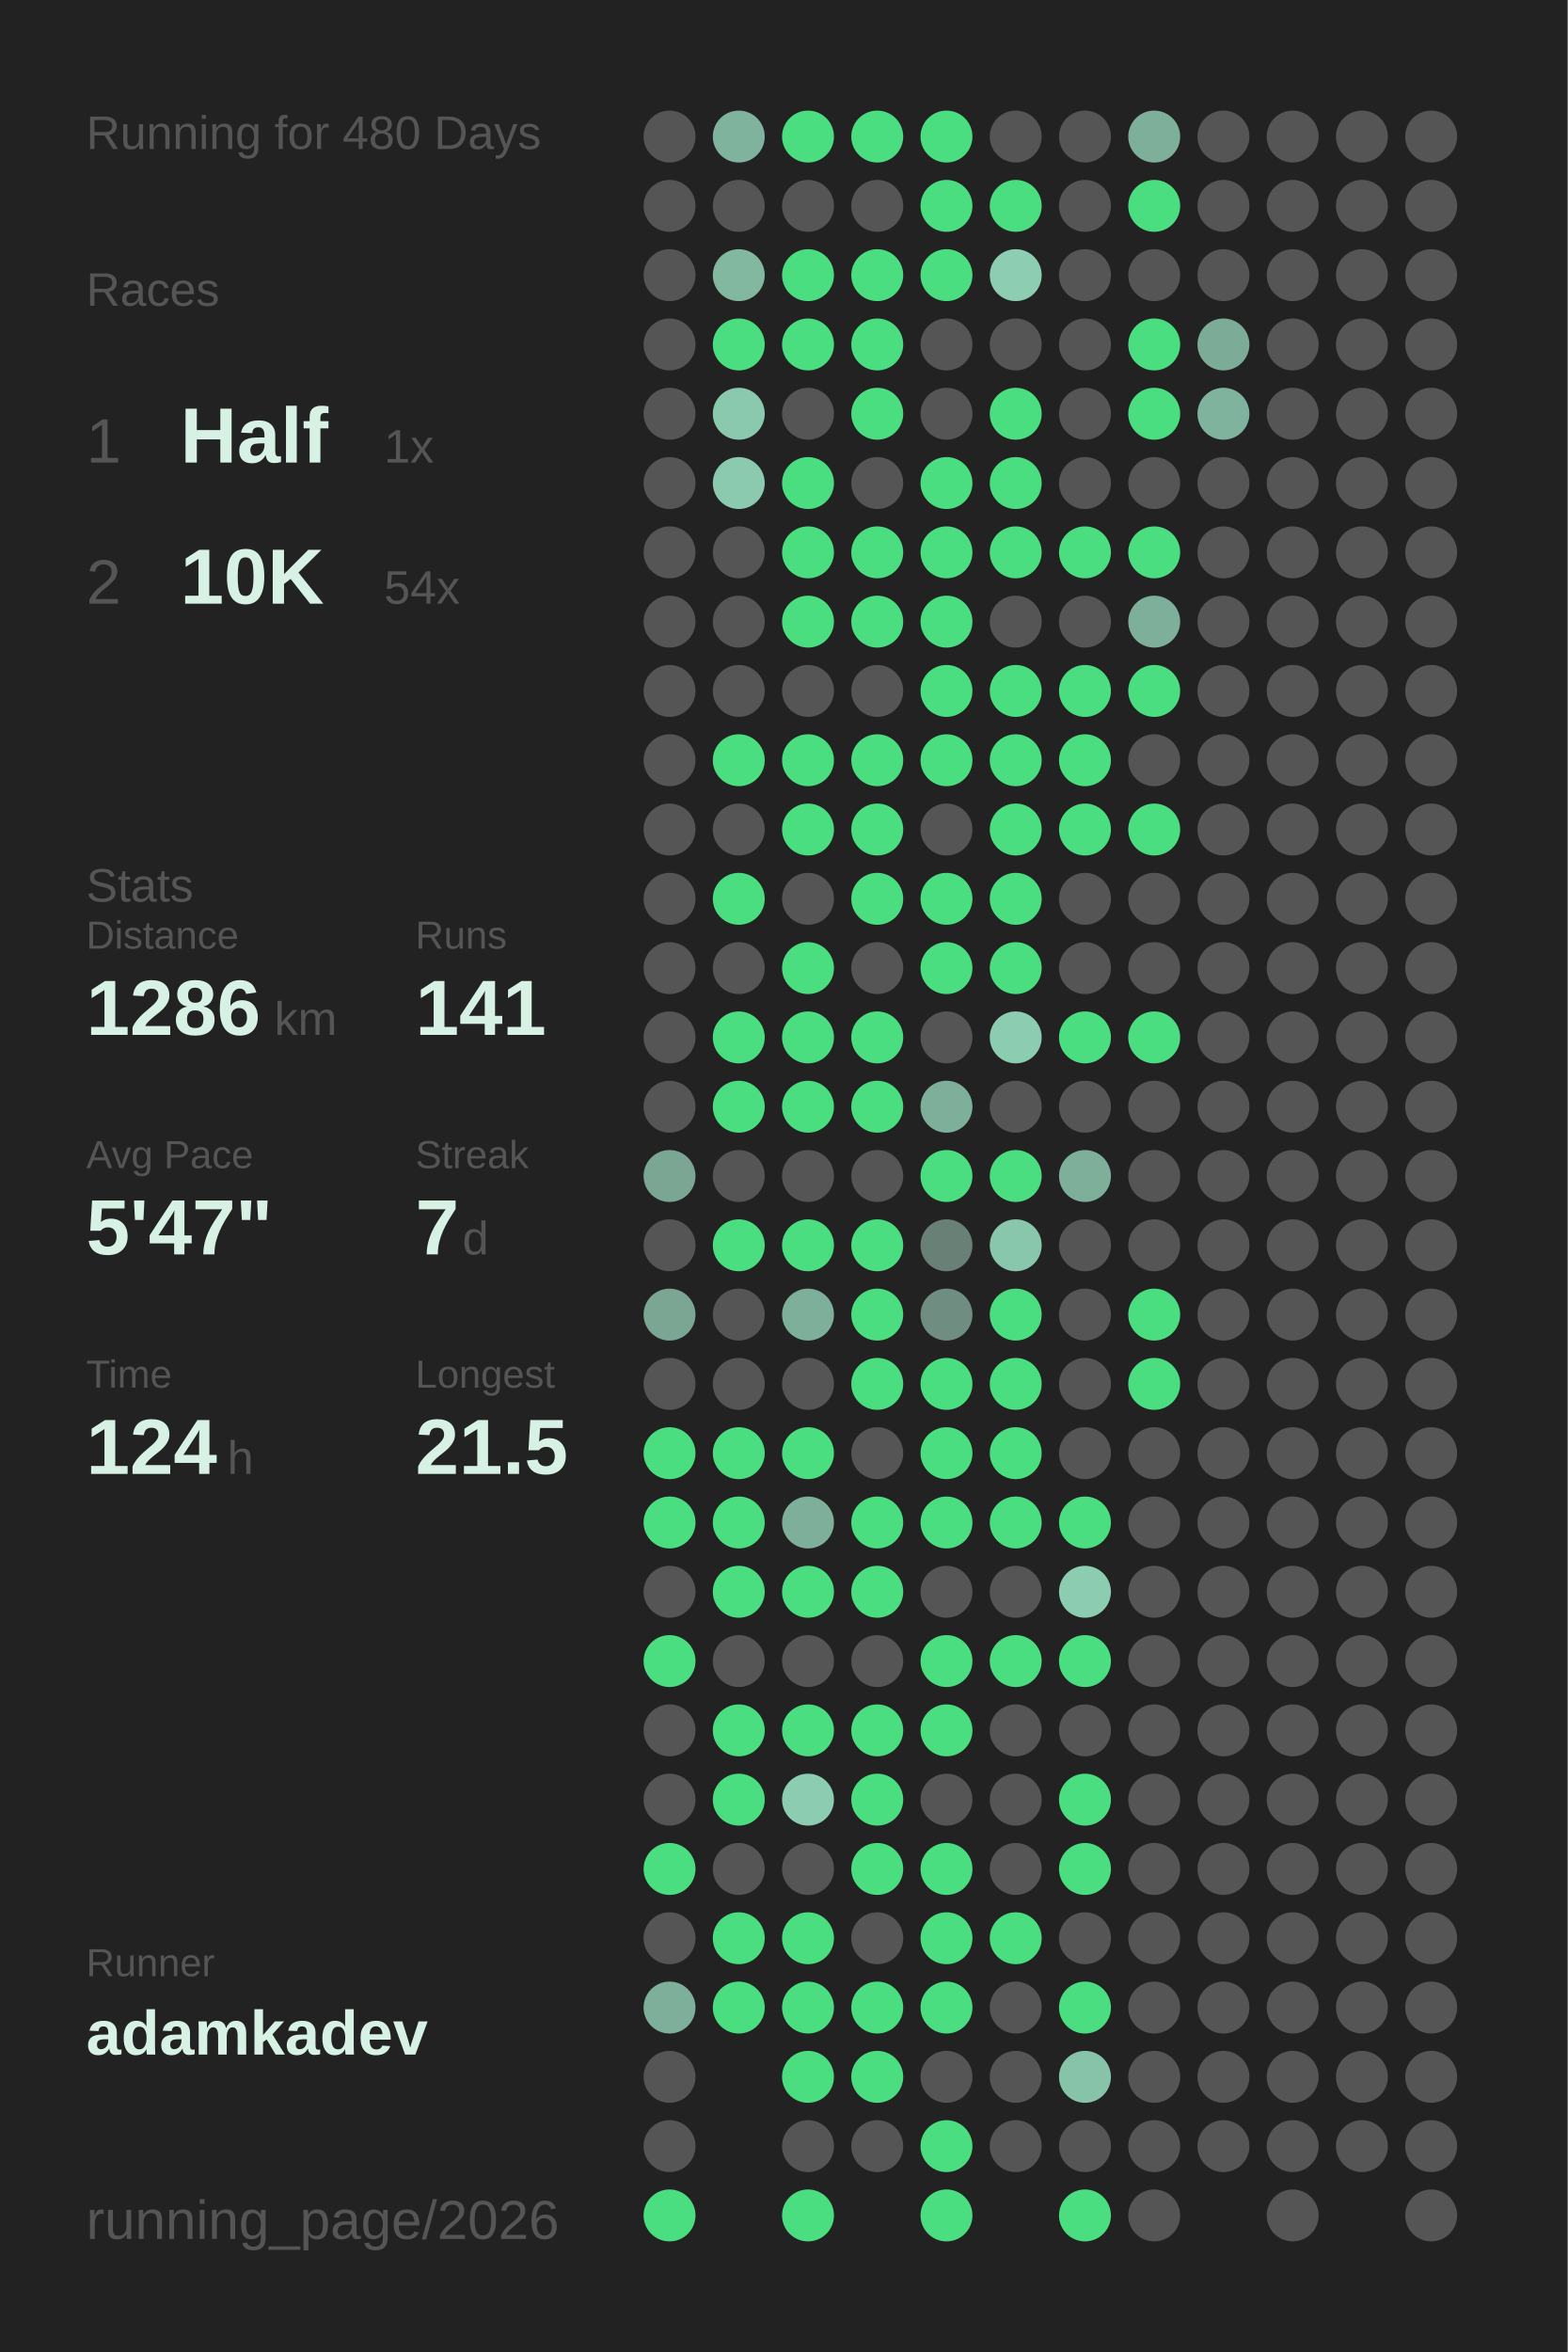
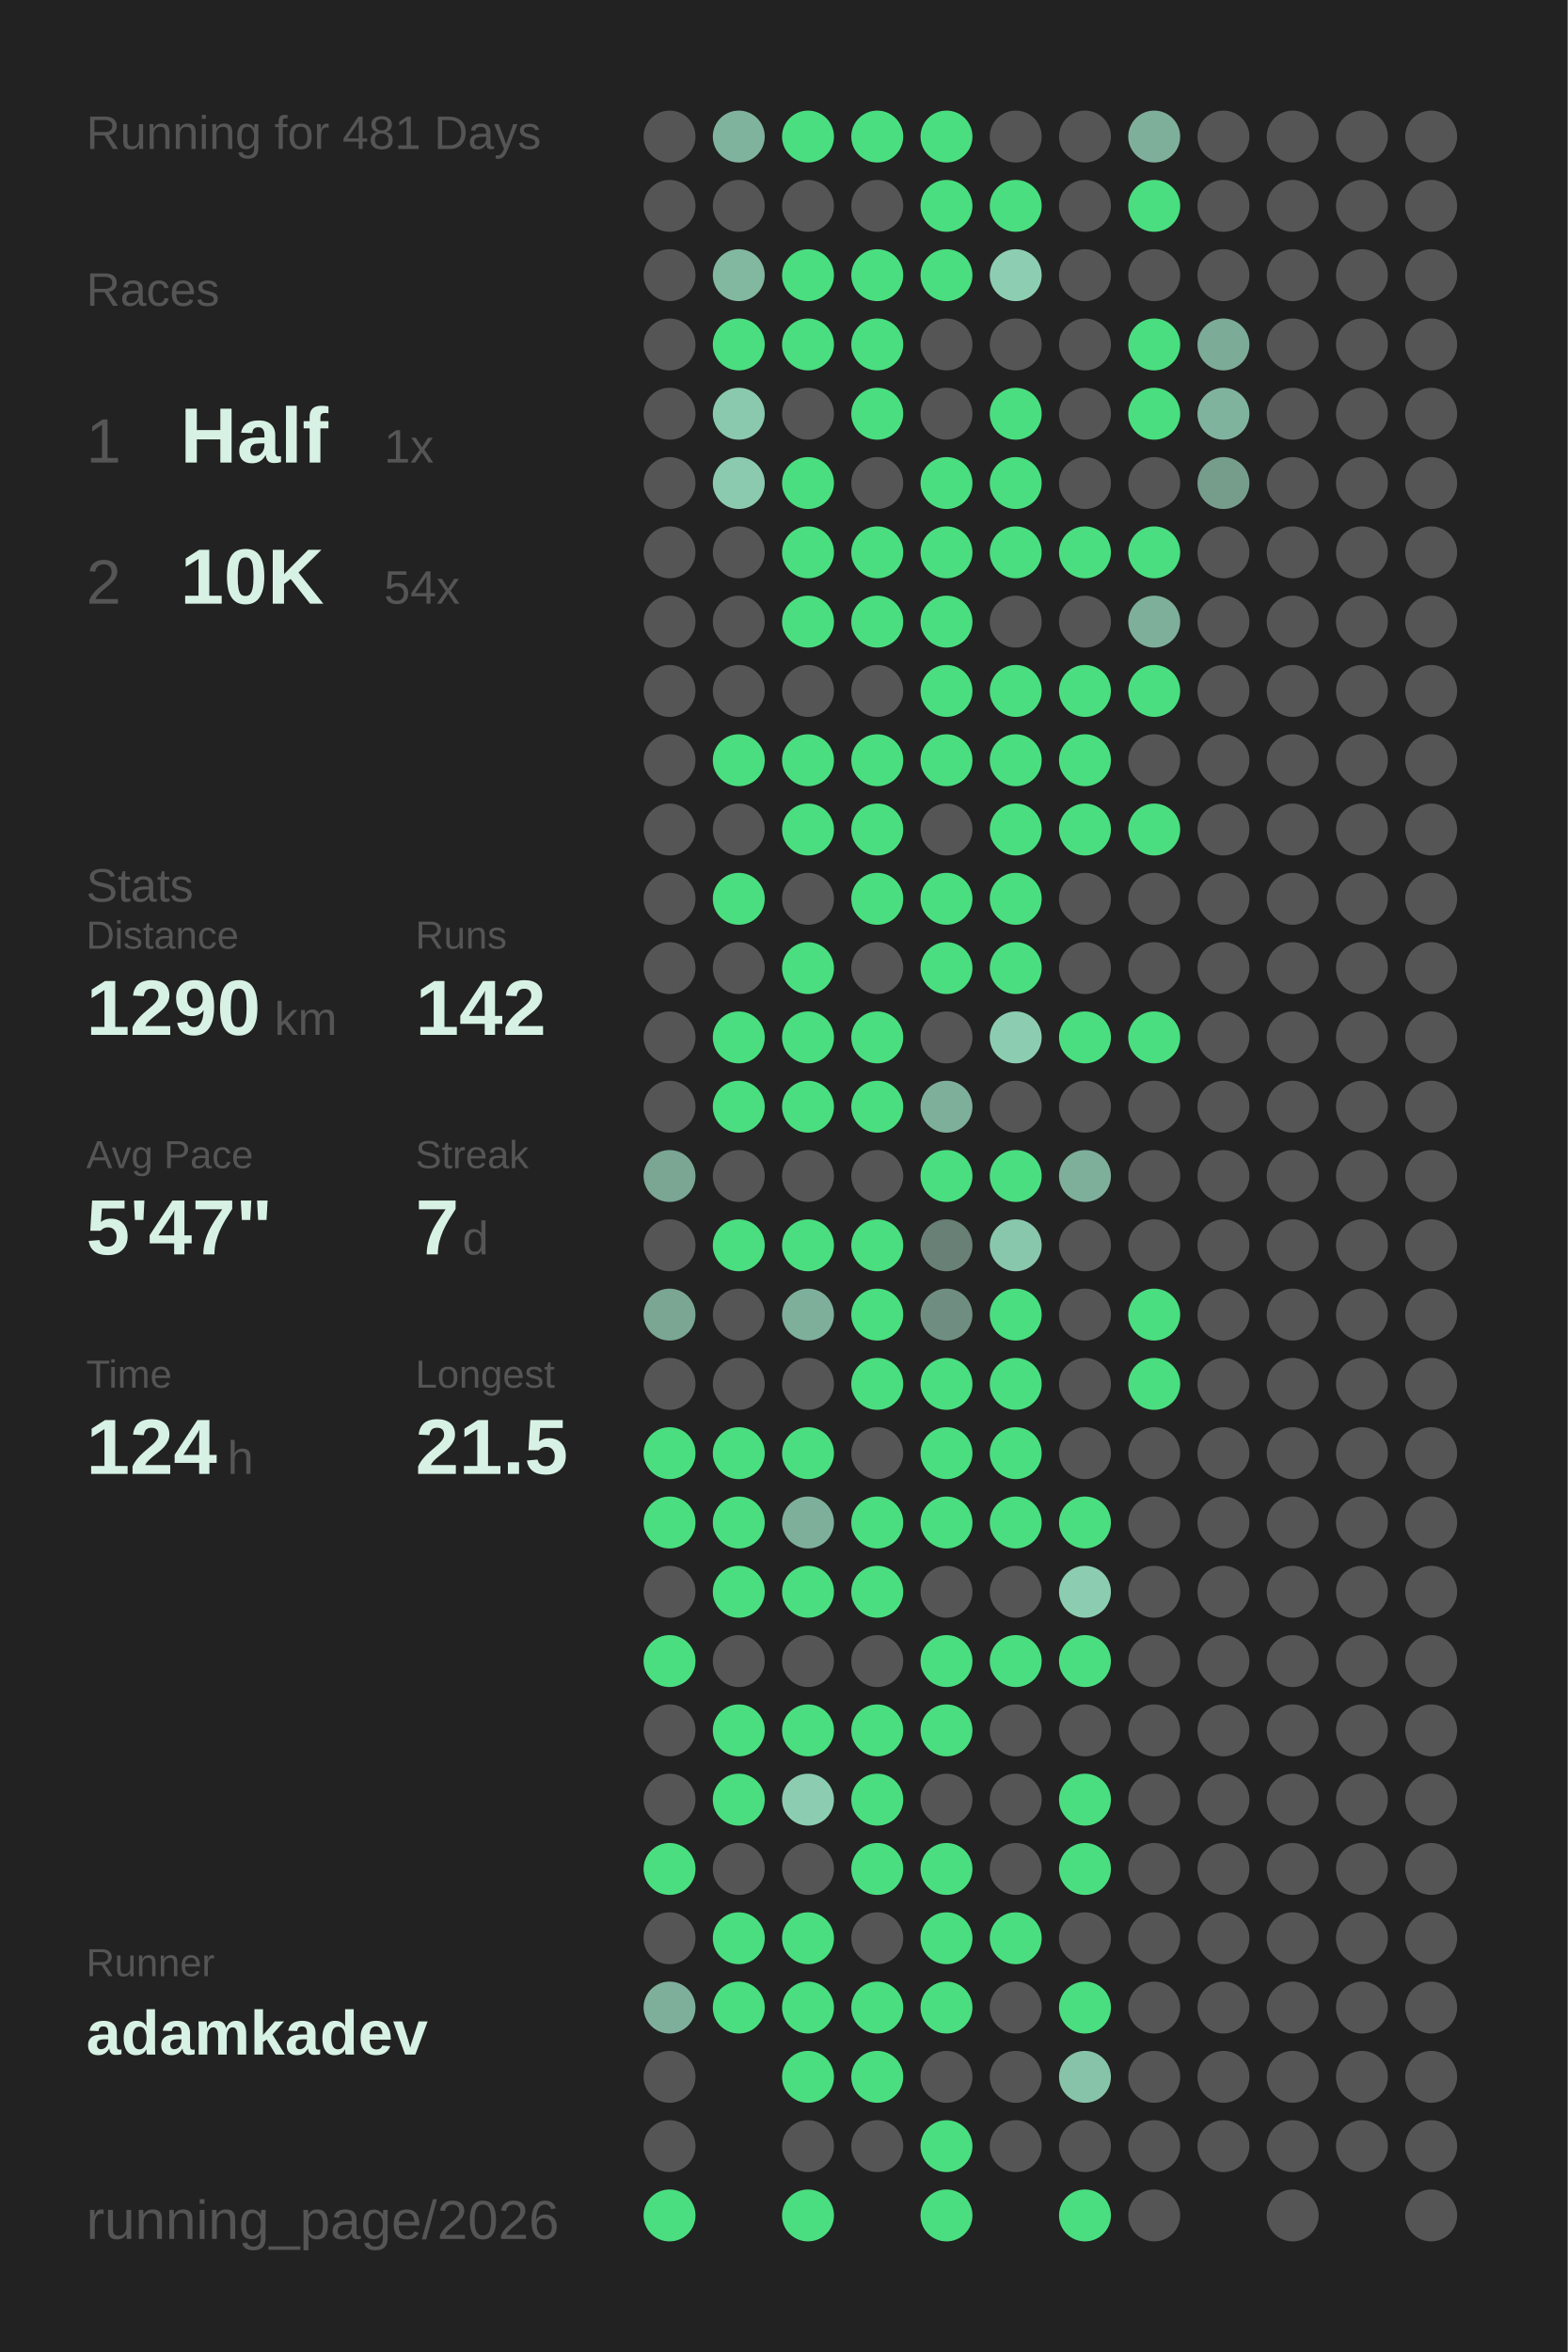
<svg xmlns="http://www.w3.org/2000/svg" baseProfile="full" height="300mm" version="1.1" viewBox="0,0,200,300" width="200mm">
  <defs />
  <rect fill="#222222" height="300" width="200" x="0" y="0" />
-   <text fill="#555555" style="font-size:6px; font-family:Arial;" x="11" y="19">Running for 480 Days</text>
+   <text fill="#555555" style="font-size:6px; font-family:Arial;" x="11" y="19">Running for 481 Days</text>
  <text fill="#555555" style="font-size:6px; font-family:Arial;" x="11" y="39">Races</text>
  <text fill="#555555" style="font-size:8px; font-family:Arial;" x="11" y="59">1</text>
  <text fill="#D7F2E5" style="font-size:10px; font-family:Arial; font-weight:bold;" x="23" y="59">Half</text>
  <text fill="#555555" style="font-size:6px; font-family:Arial;" x="49" y="59">1x</text>
  <text fill="#555555" style="font-size:8px; font-family:Arial;" x="11" y="77">2</text>
  <text fill="#D7F2E5" style="font-size:10px; font-family:Arial; font-weight:bold;" x="23" y="77">10K</text>
  <text fill="#555555" style="font-size:6px; font-family:Arial;" x="49" y="77">54x</text>
  <text fill="#555555" style="font-size:6px; font-family:Arial;" x="11" y="115">Stats</text>
  <text fill="#555555" style="font-size:5px; font-family:Arial;" x="11" y="121">Distance</text>
-   <text fill="#D7F2E5" style="font-size:10px; font-family:Arial; font-weight:bold;" x="11" y="132">1286</text>
+   <text fill="#D7F2E5" style="font-size:10px; font-family:Arial; font-weight:bold;" x="11" y="132">1290</text>
  <text fill="#555555" style="font-size:6px; font-family:Arial;" x="35" y="132">km</text>
  <text fill="#555555" style="font-size:5px; font-family:Arial;" x="53" y="121">Runs</text>
-   <text fill="#D7F2E5" style="font-size:10px; font-family:Arial; font-weight:bold;" x="53" y="132">141</text>
+   <text fill="#D7F2E5" style="font-size:10px; font-family:Arial; font-weight:bold;" x="53" y="132">142</text>
  <text fill="#555555" style="font-size:5px; font-family:Arial;" x="11" y="149">Avg Pace</text>
  <text fill="#D7F2E5" style="font-size:10px; font-family:Arial; font-weight:bold;" x="11" y="160">5'47"</text>
  <text fill="#555555" style="font-size:5px; font-family:Arial;" x="53" y="149">Streak</text>
  <text fill="#D7F2E5" style="font-size:10px; font-family:Arial; font-weight:bold;" x="53" y="160">7</text>
  <text fill="#555555" style="font-size:6px; font-family:Arial;" x="59" y="160">d</text>
  <text fill="#555555" style="font-size:5px; font-family:Arial;" x="11" y="177">Time</text>
  <text fill="#D7F2E5" style="font-size:10px; font-family:Arial; font-weight:bold;" x="11" y="188">124</text>
  <text fill="#555555" style="font-size:6px; font-family:Arial;" x="29" y="188">h</text>
  <text fill="#555555" style="font-size:5px; font-family:Arial;" x="53" y="177">Longest</text>
  <text fill="#D7F2E5" style="font-size:10px; font-family:Arial; font-weight:bold;" x="53" y="188">21.5</text>
  <text fill="#555555" style="font-size:5px; font-family:Arial;" x="11" y="252.065">Runner</text>
  <text fill="#D7F2E5" style="font-size:8px; font-family:Arial; font-weight:bold;" x="11" y="262.065">adamkadev</text>
  <text fill="#555555" style="font-size:7px; font-family:Arial;" x="11" y="285.581">running_page/2026</text>
  <circle cx="85.417" cy="17.419" fill="#555555" r="3.312" />
  <circle cx="85.417" cy="26.258" fill="#555555" r="3.312" />
  <circle cx="85.417" cy="35.097" fill="#555555" r="3.312" />
  <circle cx="85.417" cy="43.935" fill="#555555" r="3.312" />
  <circle cx="85.417" cy="52.774" fill="#555555" r="3.312" />
  <circle cx="85.417" cy="61.613" fill="#555555" r="3.312" />
  <circle cx="85.417" cy="70.452" fill="#555555" r="3.312" />
  <circle cx="85.417" cy="79.29" fill="#555555" r="3.312" />
  <circle cx="85.417" cy="88.129" fill="#555555" r="3.312" />
  <circle cx="85.417" cy="96.968" fill="#555555" r="3.312" />
  <circle cx="85.417" cy="105.806" fill="#555555" r="3.312" />
  <circle cx="85.417" cy="114.645" fill="#555555" r="3.312" />
  <circle cx="85.417" cy="123.484" fill="#555555" r="3.312" />
  <circle cx="85.417" cy="132.323" fill="#555555" r="3.312" />
  <circle cx="85.417" cy="141.161" fill="#555555" r="3.312" />
  <circle cx="85.417" cy="150" fill="#7aa693" r="3.312" />
  <circle cx="85.417" cy="158.839" fill="#555555" r="3.312" />
  <circle cx="85.417" cy="167.677" fill="#7aa693" r="3.312" />
  <circle cx="85.417" cy="176.516" fill="#555555" r="3.312" />
  <circle cx="85.417" cy="185.355" fill="#4ADE80" r="3.312" />
  <circle cx="85.417" cy="194.194" fill="#4ADE80" r="3.312" />
  <circle cx="85.417" cy="203.032" fill="#555555" r="3.312" />
  <circle cx="85.417" cy="211.871" fill="#4ADE80" r="3.312" />
  <circle cx="85.417" cy="220.71" fill="#555555" r="3.312" />
  <circle cx="85.417" cy="229.548" fill="#555555" r="3.312" />
  <circle cx="85.417" cy="238.387" fill="#4ADE80" r="3.312" />
  <circle cx="85.417" cy="247.226" fill="#555555" r="3.312" />
  <circle cx="85.417" cy="256.065" fill="#7eaf9a" r="3.312" />
  <circle cx="85.417" cy="264.903" fill="#555555" r="3.312" />
  <circle cx="85.417" cy="273.742" fill="#555555" r="3.312" />
  <circle cx="85.417" cy="282.581" fill="#4ADE80" r="3.312" />
  <circle cx="94.25" cy="17.419" fill="#80b39d" r="3.312" />
  <circle cx="94.25" cy="26.258" fill="#555555" r="3.312" />
  <circle cx="94.25" cy="35.097" fill="#82b7a0" r="3.312" />
  <circle cx="94.25" cy="43.935" fill="#4ADE80" r="3.312" />
  <circle cx="94.25" cy="52.774" fill="#8ac9ae" r="3.312" />
  <circle cx="94.25" cy="61.613" fill="#8bcaaf" r="3.312" />
  <circle cx="94.25" cy="70.452" fill="#555555" r="3.312" />
  <circle cx="94.25" cy="79.29" fill="#555555" r="3.312" />
  <circle cx="94.25" cy="88.129" fill="#555555" r="3.312" />
  <circle cx="94.25" cy="96.968" fill="#4ADE80" r="3.312" />
  <circle cx="94.25" cy="105.806" fill="#555555" r="3.312" />
  <circle cx="94.25" cy="114.645" fill="#4ADE80" r="3.312" />
  <circle cx="94.25" cy="123.484" fill="#555555" r="3.312" />
  <circle cx="94.25" cy="132.323" fill="#4ADE80" r="3.312" />
  <circle cx="94.25" cy="141.161" fill="#4ADE80" r="3.312" />
  <circle cx="94.25" cy="150" fill="#555555" r="3.312" />
  <circle cx="94.25" cy="158.839" fill="#4ADE80" r="3.312" />
  <circle cx="94.25" cy="167.677" fill="#555555" r="3.312" />
  <circle cx="94.25" cy="176.516" fill="#555555" r="3.312" />
  <circle cx="94.25" cy="185.355" fill="#4ADE80" r="3.312" />
  <circle cx="94.25" cy="194.194" fill="#4ADE80" r="3.312" />
  <circle cx="94.25" cy="203.032" fill="#4ADE80" r="3.312" />
  <circle cx="94.25" cy="211.871" fill="#555555" r="3.312" />
  <circle cx="94.25" cy="220.71" fill="#4ADE80" r="3.312" />
  <circle cx="94.25" cy="229.548" fill="#4ADE80" r="3.312" />
  <circle cx="94.25" cy="238.387" fill="#555555" r="3.312" />
  <circle cx="94.25" cy="247.226" fill="#4ADE80" r="3.312" />
  <circle cx="94.25" cy="256.065" fill="#4ADE80" r="3.312" />
  <circle cx="103.083" cy="17.419" fill="#4ADE80" r="3.312" />
  <circle cx="103.083" cy="26.258" fill="#555555" r="3.312" />
  <circle cx="103.083" cy="35.097" fill="#4ADE80" r="3.312" />
  <circle cx="103.083" cy="43.935" fill="#4ADE80" r="3.312" />
  <circle cx="103.083" cy="52.774" fill="#555555" r="3.312" />
  <circle cx="103.083" cy="61.613" fill="#4ADE80" r="3.312" />
  <circle cx="103.083" cy="70.452" fill="#4ADE80" r="3.312" />
  <circle cx="103.083" cy="79.29" fill="#4ADE80" r="3.312" />
  <circle cx="103.083" cy="88.129" fill="#555555" r="3.312" />
  <circle cx="103.083" cy="96.968" fill="#4ADE80" r="3.312" />
  <circle cx="103.083" cy="105.806" fill="#4ADE80" r="3.312" />
  <circle cx="103.083" cy="114.645" fill="#555555" r="3.312" />
  <circle cx="103.083" cy="123.484" fill="#4ADE80" r="3.312" />
  <circle cx="103.083" cy="132.323" fill="#4ADE80" r="3.312" />
  <circle cx="103.083" cy="141.161" fill="#4ADE80" r="3.312" />
  <circle cx="103.083" cy="150" fill="#555555" r="3.312" />
  <circle cx="103.083" cy="158.839" fill="#4ADE80" r="3.312" />
  <circle cx="103.083" cy="167.677" fill="#7eaf9a" r="3.312" />
  <circle cx="103.083" cy="176.516" fill="#555555" r="3.312" />
  <circle cx="103.083" cy="185.355" fill="#4ADE80" r="3.312" />
  <circle cx="103.083" cy="194.194" fill="#7eaf9a" r="3.312" />
  <circle cx="103.083" cy="203.032" fill="#4ADE80" r="3.312" />
  <circle cx="103.083" cy="211.871" fill="#555555" r="3.312" />
  <circle cx="103.083" cy="220.71" fill="#4ADE80" r="3.312" />
  <circle cx="103.083" cy="229.548" fill="#8ccdb2" r="3.312" />
  <circle cx="103.083" cy="238.387" fill="#555555" r="3.312" />
  <circle cx="103.083" cy="247.226" fill="#4ADE80" r="3.312" />
  <circle cx="103.083" cy="256.065" fill="#4ADE80" r="3.312" />
  <circle cx="103.083" cy="264.903" fill="#4ADE80" r="3.312" />
  <circle cx="103.083" cy="273.742" fill="#555555" r="3.312" />
  <circle cx="103.083" cy="282.581" fill="#4ADE80" r="3.312" />
  <circle cx="111.917" cy="17.419" fill="#4ADE80" r="3.312" />
  <circle cx="111.917" cy="26.258" fill="#555555" r="3.312" />
  <circle cx="111.917" cy="35.097" fill="#4ADE80" r="3.312" />
  <circle cx="111.917" cy="43.935" fill="#4ADE80" r="3.312" />
  <circle cx="111.917" cy="52.774" fill="#4ADE80" r="3.312" />
  <circle cx="111.917" cy="61.613" fill="#555555" r="3.312" />
  <circle cx="111.917" cy="70.452" fill="#4ADE80" r="3.312" />
  <circle cx="111.917" cy="79.29" fill="#4ADE80" r="3.312" />
  <circle cx="111.917" cy="88.129" fill="#555555" r="3.312" />
  <circle cx="111.917" cy="96.968" fill="#4ADE80" r="3.312" />
  <circle cx="111.917" cy="105.806" fill="#4ADE80" r="3.312" />
  <circle cx="111.917" cy="114.645" fill="#4ADE80" r="3.312" />
  <circle cx="111.917" cy="123.484" fill="#555555" r="3.312" />
  <circle cx="111.917" cy="132.323" fill="#4ADE80" r="3.312" />
  <circle cx="111.917" cy="141.161" fill="#4ADE80" r="3.312" />
  <circle cx="111.917" cy="150" fill="#555555" r="3.312" />
  <circle cx="111.917" cy="158.839" fill="#4ADE80" r="3.312" />
  <circle cx="111.917" cy="167.677" fill="#4ADE80" r="3.312" />
  <circle cx="111.917" cy="176.516" fill="#4ADE80" r="3.312" />
  <circle cx="111.917" cy="185.355" fill="#555555" r="3.312" />
  <circle cx="111.917" cy="194.194" fill="#4ADE80" r="3.312" />
  <circle cx="111.917" cy="203.032" fill="#4ADE80" r="3.312" />
  <circle cx="111.917" cy="211.871" fill="#555555" r="3.312" />
  <circle cx="111.917" cy="220.71" fill="#4ADE80" r="3.312" />
  <circle cx="111.917" cy="229.548" fill="#4ADE80" r="3.312" />
  <circle cx="111.917" cy="238.387" fill="#4ADE80" r="3.312" />
  <circle cx="111.917" cy="247.226" fill="#555555" r="3.312" />
  <circle cx="111.917" cy="256.065" fill="#4ADE80" r="3.312" />
  <circle cx="111.917" cy="264.903" fill="#4ADE80" r="3.312" />
  <circle cx="111.917" cy="273.742" fill="#555555" r="3.312" />
  <circle cx="120.75" cy="17.419" fill="#4ADE80" r="3.312" />
  <circle cx="120.75" cy="26.258" fill="#4ADE80" r="3.312" />
  <circle cx="120.75" cy="35.097" fill="#4ADE80" r="3.312" />
  <circle cx="120.75" cy="43.935" fill="#555555" r="3.312" />
  <circle cx="120.75" cy="52.774" fill="#555555" r="3.312" />
  <circle cx="120.75" cy="61.613" fill="#4ADE80" r="3.312" />
  <circle cx="120.75" cy="70.452" fill="#4ADE80" r="3.312" />
  <circle cx="120.75" cy="79.29" fill="#4ADE80" r="3.312" />
  <circle cx="120.75" cy="88.129" fill="#4ADE80" r="3.312" />
  <circle cx="120.75" cy="96.968" fill="#4ADE80" r="3.312" />
  <circle cx="120.75" cy="105.806" fill="#555555" r="3.312" />
  <circle cx="120.75" cy="114.645" fill="#4ADE80" r="3.312" />
  <circle cx="120.75" cy="123.484" fill="#4ADE80" r="3.312" />
  <circle cx="120.75" cy="132.323" fill="#555555" r="3.312" />
  <circle cx="120.75" cy="141.161" fill="#7eaf9a" r="3.312" />
  <circle cx="120.75" cy="150" fill="#4ADE80" r="3.312" />
  <circle cx="120.75" cy="158.839" fill="#698076" r="3.312" />
  <circle cx="120.75" cy="167.677" fill="#6f8e81" r="3.312" />
  <circle cx="120.75" cy="176.516" fill="#4ADE80" r="3.312" />
  <circle cx="120.75" cy="185.355" fill="#4ADE80" r="3.312" />
  <circle cx="120.75" cy="194.194" fill="#4ADE80" r="3.312" />
  <circle cx="120.75" cy="203.032" fill="#555555" r="3.312" />
  <circle cx="120.75" cy="211.871" fill="#4ADE80" r="3.312" />
  <circle cx="120.75" cy="220.71" fill="#4ADE80" r="3.312" />
  <circle cx="120.75" cy="229.548" fill="#555555" r="3.312" />
  <circle cx="120.75" cy="238.387" fill="#4ADE80" r="3.312" />
  <circle cx="120.75" cy="247.226" fill="#4ADE80" r="3.312" />
  <circle cx="120.75" cy="256.065" fill="#4ADE80" r="3.312" />
  <circle cx="120.75" cy="264.903" fill="#555555" r="3.312" />
  <circle cx="120.75" cy="273.742" fill="#4ADE80" r="3.312" />
  <circle cx="120.75" cy="282.581" fill="#4ADE80" r="3.312" />
  <circle cx="129.583" cy="17.419" fill="#555555" r="3.312" />
  <circle cx="129.583" cy="26.258" fill="#4ADE80" r="3.312" />
  <circle cx="129.583" cy="35.097" fill="#8dceb2" r="3.312" />
  <circle cx="129.583" cy="43.935" fill="#555555" r="3.312" />
  <circle cx="129.583" cy="52.774" fill="#4ADE80" r="3.312" />
  <circle cx="129.583" cy="61.613" fill="#4ADE80" r="3.312" />
  <circle cx="129.583" cy="70.452" fill="#4ADE80" r="3.312" />
  <circle cx="129.583" cy="79.29" fill="#555555" r="3.312" />
  <circle cx="129.583" cy="88.129" fill="#4ADE80" r="3.312" />
  <circle cx="129.583" cy="96.968" fill="#4ADE80" r="3.312" />
  <circle cx="129.583" cy="105.806" fill="#4ADE80" r="3.312" />
  <circle cx="129.583" cy="114.645" fill="#4ADE80" r="3.312" />
  <circle cx="129.583" cy="123.484" fill="#4ADE80" r="3.312" />
  <circle cx="129.583" cy="132.323" fill="#8ccdb1" r="3.312" />
  <circle cx="129.583" cy="141.161" fill="#555555" r="3.312" />
  <circle cx="129.583" cy="150" fill="#4ADE80" r="3.312" />
  <circle cx="129.583" cy="158.839" fill="#89c7ad" r="3.312" />
  <circle cx="129.583" cy="167.677" fill="#4ADE80" r="3.312" />
  <circle cx="129.583" cy="176.516" fill="#4ADE80" r="3.312" />
  <circle cx="129.583" cy="185.355" fill="#4ADE80" r="3.312" />
  <circle cx="129.583" cy="194.194" fill="#4ADE80" r="3.312" />
  <circle cx="129.583" cy="203.032" fill="#555555" r="3.312" />
  <circle cx="129.583" cy="211.871" fill="#4ADE80" r="3.312" />
  <circle cx="129.583" cy="220.71" fill="#555555" r="3.312" />
  <circle cx="129.583" cy="229.548" fill="#555555" r="3.312" />
  <circle cx="129.583" cy="238.387" fill="#555555" r="3.312" />
  <circle cx="129.583" cy="247.226" fill="#4ADE80" r="3.312" />
  <circle cx="129.583" cy="256.065" fill="#555555" r="3.312" />
  <circle cx="129.583" cy="264.903" fill="#555555" r="3.312" />
  <circle cx="129.583" cy="273.742" fill="#555555" r="3.312" />
  <circle cx="138.417" cy="17.419" fill="#555555" r="3.312" />
  <circle cx="138.417" cy="26.258" fill="#555555" r="3.312" />
  <circle cx="138.417" cy="35.097" fill="#555555" r="3.312" />
  <circle cx="138.417" cy="43.935" fill="#555555" r="3.312" />
  <circle cx="138.417" cy="52.774" fill="#555555" r="3.312" />
  <circle cx="138.417" cy="61.613" fill="#555555" r="3.312" />
  <circle cx="138.417" cy="70.452" fill="#4ADE80" r="3.312" />
  <circle cx="138.417" cy="79.29" fill="#555555" r="3.312" />
  <circle cx="138.417" cy="88.129" fill="#4ADE80" r="3.312" />
  <circle cx="138.417" cy="96.968" fill="#4ADE80" r="3.312" />
  <circle cx="138.417" cy="105.806" fill="#4ADE80" r="3.312" />
  <circle cx="138.417" cy="114.645" fill="#555555" r="3.312" />
  <circle cx="138.417" cy="123.484" fill="#555555" r="3.312" />
  <circle cx="138.417" cy="132.323" fill="#4ADE80" r="3.312" />
  <circle cx="138.417" cy="141.161" fill="#555555" r="3.312" />
  <circle cx="138.417" cy="150" fill="#7eaf9a" r="3.312" />
  <circle cx="138.417" cy="158.839" fill="#555555" r="3.312" />
  <circle cx="138.417" cy="167.677" fill="#555555" r="3.312" />
  <circle cx="138.417" cy="176.516" fill="#555555" r="3.312" />
  <circle cx="138.417" cy="185.355" fill="#555555" r="3.312" />
  <circle cx="138.417" cy="194.194" fill="#4ADE80" r="3.312" />
  <circle cx="138.417" cy="203.032" fill="#8ccdb1" r="3.312" />
  <circle cx="138.417" cy="211.871" fill="#4ADE80" r="3.312" />
  <circle cx="138.417" cy="220.71" fill="#555555" r="3.312" />
  <circle cx="138.417" cy="229.548" fill="#4ADE80" r="3.312" />
  <circle cx="138.417" cy="238.387" fill="#4ADE80" r="3.312" />
  <circle cx="138.417" cy="247.226" fill="#555555" r="3.312" />
  <circle cx="138.417" cy="256.065" fill="#4ADE80" r="3.312" />
  <circle cx="138.417" cy="264.903" fill="#87c3a9" r="3.312" />
  <circle cx="138.417" cy="273.742" fill="#555555" r="3.312" />
  <circle cx="138.417" cy="282.581" fill="#4ADE80" r="3.312" />
  <circle cx="147.25" cy="17.419" fill="#7eaf9a" r="3.312" />
  <circle cx="147.25" cy="26.258" fill="#4ADE80" r="3.312" />
  <circle cx="147.25" cy="35.097" fill="#555555" r="3.312" />
  <circle cx="147.25" cy="43.935" fill="#4ADE80" r="3.312" />
  <circle cx="147.25" cy="52.774" fill="#4ADE80" r="3.312" />
  <circle cx="147.25" cy="61.613" fill="#555555" r="3.312" />
  <circle cx="147.25" cy="70.452" fill="#4ADE80" r="3.312" />
  <circle cx="147.25" cy="79.29" fill="#7eaf9a" r="3.312" />
  <circle cx="147.25" cy="88.129" fill="#4ADE80" r="3.312" />
  <circle cx="147.25" cy="96.968" fill="#555555" r="3.312" />
  <circle cx="147.25" cy="105.806" fill="#4ADE80" r="3.312" />
  <circle cx="147.25" cy="114.645" fill="#555555" r="3.312" />
  <circle cx="147.25" cy="123.484" fill="#555555" r="3.312" />
  <circle cx="147.25" cy="132.323" fill="#4ADE80" r="3.312" />
  <circle cx="147.25" cy="141.161" fill="#555555" r="3.312" />
  <circle cx="147.25" cy="150" fill="#555555" r="3.312" />
  <circle cx="147.25" cy="158.839" fill="#555555" r="3.312" />
  <circle cx="147.25" cy="167.677" fill="#4ADE80" r="3.312" />
  <circle cx="147.25" cy="176.516" fill="#4ADE80" r="3.312" />
  <circle cx="147.25" cy="185.355" fill="#555555" r="3.312" />
  <circle cx="147.25" cy="194.194" fill="#555555" r="3.312" />
  <circle cx="147.25" cy="203.032" fill="#555555" r="3.312" />
  <circle cx="147.25" cy="211.871" fill="#555555" r="3.312" />
  <circle cx="147.25" cy="220.71" fill="#555555" r="3.312" />
  <circle cx="147.25" cy="229.548" fill="#555555" r="3.312" />
  <circle cx="147.25" cy="238.387" fill="#555555" r="3.312" />
  <circle cx="147.25" cy="247.226" fill="#555555" r="3.312" />
  <circle cx="147.25" cy="256.065" fill="#555555" r="3.312" />
  <circle cx="147.25" cy="264.903" fill="#555555" r="3.312" />
  <circle cx="147.25" cy="273.742" fill="#555555" r="3.312" />
  <circle cx="147.25" cy="282.581" fill="#555555" r="3.312" />
  <circle cx="156.083" cy="17.419" fill="#555555" r="3.312" />
  <circle cx="156.083" cy="26.258" fill="#555555" r="3.312" />
  <circle cx="156.083" cy="35.097" fill="#555555" r="3.312" />
  <circle cx="156.083" cy="43.935" fill="#7cab97" r="3.312" />
  <circle cx="156.083" cy="52.774" fill="#80b39d" r="3.312" />
-   <circle cx="156.083" cy="61.613" fill="#555555" r="3.312" />
+   <circle cx="156.083" cy="61.613" fill="#769d8c" r="3.312" />
  <circle cx="156.083" cy="70.452" fill="#555555" r="3.312" />
  <circle cx="156.083" cy="79.29" fill="#555555" r="3.312" />
  <circle cx="156.083" cy="88.129" fill="#555555" r="3.312" />
  <circle cx="156.083" cy="96.968" fill="#555555" r="3.312" />
  <circle cx="156.083" cy="105.806" fill="#555555" r="3.312" />
  <circle cx="156.083" cy="114.645" fill="#555555" r="3.312" />
  <circle cx="156.083" cy="123.484" fill="#555555" r="3.312" />
  <circle cx="156.083" cy="132.323" fill="#555555" r="3.312" />
  <circle cx="156.083" cy="141.161" fill="#555555" r="3.312" />
  <circle cx="156.083" cy="150" fill="#555555" r="3.312" />
  <circle cx="156.083" cy="158.839" fill="#555555" r="3.312" />
  <circle cx="156.083" cy="167.677" fill="#555555" r="3.312" />
  <circle cx="156.083" cy="176.516" fill="#555555" r="3.312" />
  <circle cx="156.083" cy="185.355" fill="#555555" r="3.312" />
  <circle cx="156.083" cy="194.194" fill="#555555" r="3.312" />
  <circle cx="156.083" cy="203.032" fill="#555555" r="3.312" />
  <circle cx="156.083" cy="211.871" fill="#555555" r="3.312" />
  <circle cx="156.083" cy="220.71" fill="#555555" r="3.312" />
  <circle cx="156.083" cy="229.548" fill="#555555" r="3.312" />
  <circle cx="156.083" cy="238.387" fill="#555555" r="3.312" />
  <circle cx="156.083" cy="247.226" fill="#555555" r="3.312" />
  <circle cx="156.083" cy="256.065" fill="#555555" r="3.312" />
  <circle cx="156.083" cy="264.903" fill="#555555" r="3.312" />
  <circle cx="156.083" cy="273.742" fill="#555555" r="3.312" />
  <circle cx="164.917" cy="17.419" fill="#555555" r="3.312" />
  <circle cx="164.917" cy="26.258" fill="#555555" r="3.312" />
  <circle cx="164.917" cy="35.097" fill="#555555" r="3.312" />
  <circle cx="164.917" cy="43.935" fill="#555555" r="3.312" />
  <circle cx="164.917" cy="52.774" fill="#555555" r="3.312" />
  <circle cx="164.917" cy="61.613" fill="#555555" r="3.312" />
  <circle cx="164.917" cy="70.452" fill="#555555" r="3.312" />
  <circle cx="164.917" cy="79.29" fill="#555555" r="3.312" />
  <circle cx="164.917" cy="88.129" fill="#555555" r="3.312" />
  <circle cx="164.917" cy="96.968" fill="#555555" r="3.312" />
  <circle cx="164.917" cy="105.806" fill="#555555" r="3.312" />
  <circle cx="164.917" cy="114.645" fill="#555555" r="3.312" />
  <circle cx="164.917" cy="123.484" fill="#555555" r="3.312" />
  <circle cx="164.917" cy="132.323" fill="#555555" r="3.312" />
  <circle cx="164.917" cy="141.161" fill="#555555" r="3.312" />
  <circle cx="164.917" cy="150" fill="#555555" r="3.312" />
  <circle cx="164.917" cy="158.839" fill="#555555" r="3.312" />
  <circle cx="164.917" cy="167.677" fill="#555555" r="3.312" />
  <circle cx="164.917" cy="176.516" fill="#555555" r="3.312" />
  <circle cx="164.917" cy="185.355" fill="#555555" r="3.312" />
  <circle cx="164.917" cy="194.194" fill="#555555" r="3.312" />
  <circle cx="164.917" cy="203.032" fill="#555555" r="3.312" />
  <circle cx="164.917" cy="211.871" fill="#555555" r="3.312" />
  <circle cx="164.917" cy="220.71" fill="#555555" r="3.312" />
  <circle cx="164.917" cy="229.548" fill="#555555" r="3.312" />
  <circle cx="164.917" cy="238.387" fill="#555555" r="3.312" />
  <circle cx="164.917" cy="247.226" fill="#555555" r="3.312" />
  <circle cx="164.917" cy="256.065" fill="#555555" r="3.312" />
  <circle cx="164.917" cy="264.903" fill="#555555" r="3.312" />
  <circle cx="164.917" cy="273.742" fill="#555555" r="3.312" />
  <circle cx="164.917" cy="282.581" fill="#555555" r="3.312" />
  <circle cx="173.75" cy="17.419" fill="#555555" r="3.312" />
  <circle cx="173.75" cy="26.258" fill="#555555" r="3.312" />
  <circle cx="173.75" cy="35.097" fill="#555555" r="3.312" />
  <circle cx="173.75" cy="43.935" fill="#555555" r="3.312" />
  <circle cx="173.75" cy="52.774" fill="#555555" r="3.312" />
  <circle cx="173.75" cy="61.613" fill="#555555" r="3.312" />
  <circle cx="173.75" cy="70.452" fill="#555555" r="3.312" />
  <circle cx="173.75" cy="79.29" fill="#555555" r="3.312" />
  <circle cx="173.75" cy="88.129" fill="#555555" r="3.312" />
  <circle cx="173.75" cy="96.968" fill="#555555" r="3.312" />
  <circle cx="173.75" cy="105.806" fill="#555555" r="3.312" />
  <circle cx="173.75" cy="114.645" fill="#555555" r="3.312" />
  <circle cx="173.75" cy="123.484" fill="#555555" r="3.312" />
  <circle cx="173.75" cy="132.323" fill="#555555" r="3.312" />
  <circle cx="173.75" cy="141.161" fill="#555555" r="3.312" />
  <circle cx="173.75" cy="150" fill="#555555" r="3.312" />
  <circle cx="173.75" cy="158.839" fill="#555555" r="3.312" />
  <circle cx="173.75" cy="167.677" fill="#555555" r="3.312" />
  <circle cx="173.75" cy="176.516" fill="#555555" r="3.312" />
  <circle cx="173.75" cy="185.355" fill="#555555" r="3.312" />
  <circle cx="173.75" cy="194.194" fill="#555555" r="3.312" />
  <circle cx="173.75" cy="203.032" fill="#555555" r="3.312" />
  <circle cx="173.75" cy="211.871" fill="#555555" r="3.312" />
  <circle cx="173.75" cy="220.71" fill="#555555" r="3.312" />
  <circle cx="173.75" cy="229.548" fill="#555555" r="3.312" />
  <circle cx="173.75" cy="238.387" fill="#555555" r="3.312" />
  <circle cx="173.75" cy="247.226" fill="#555555" r="3.312" />
  <circle cx="173.75" cy="256.065" fill="#555555" r="3.312" />
  <circle cx="173.75" cy="264.903" fill="#555555" r="3.312" />
  <circle cx="173.75" cy="273.742" fill="#555555" r="3.312" />
  <circle cx="182.583" cy="17.419" fill="#555555" r="3.312" />
  <circle cx="182.583" cy="26.258" fill="#555555" r="3.312" />
  <circle cx="182.583" cy="35.097" fill="#555555" r="3.312" />
  <circle cx="182.583" cy="43.935" fill="#555555" r="3.312" />
  <circle cx="182.583" cy="52.774" fill="#555555" r="3.312" />
  <circle cx="182.583" cy="61.613" fill="#555555" r="3.312" />
  <circle cx="182.583" cy="70.452" fill="#555555" r="3.312" />
  <circle cx="182.583" cy="79.29" fill="#555555" r="3.312" />
  <circle cx="182.583" cy="88.129" fill="#555555" r="3.312" />
  <circle cx="182.583" cy="96.968" fill="#555555" r="3.312" />
  <circle cx="182.583" cy="105.806" fill="#555555" r="3.312" />
  <circle cx="182.583" cy="114.645" fill="#555555" r="3.312" />
  <circle cx="182.583" cy="123.484" fill="#555555" r="3.312" />
  <circle cx="182.583" cy="132.323" fill="#555555" r="3.312" />
  <circle cx="182.583" cy="141.161" fill="#555555" r="3.312" />
  <circle cx="182.583" cy="150" fill="#555555" r="3.312" />
  <circle cx="182.583" cy="158.839" fill="#555555" r="3.312" />
  <circle cx="182.583" cy="167.677" fill="#555555" r="3.312" />
  <circle cx="182.583" cy="176.516" fill="#555555" r="3.312" />
  <circle cx="182.583" cy="185.355" fill="#555555" r="3.312" />
  <circle cx="182.583" cy="194.194" fill="#555555" r="3.312" />
  <circle cx="182.583" cy="203.032" fill="#555555" r="3.312" />
  <circle cx="182.583" cy="211.871" fill="#555555" r="3.312" />
  <circle cx="182.583" cy="220.71" fill="#555555" r="3.312" />
  <circle cx="182.583" cy="229.548" fill="#555555" r="3.312" />
  <circle cx="182.583" cy="238.387" fill="#555555" r="3.312" />
  <circle cx="182.583" cy="247.226" fill="#555555" r="3.312" />
  <circle cx="182.583" cy="256.065" fill="#555555" r="3.312" />
  <circle cx="182.583" cy="264.903" fill="#555555" r="3.312" />
  <circle cx="182.583" cy="273.742" fill="#555555" r="3.312" />
  <circle cx="182.583" cy="282.581" fill="#555555" r="3.312" />
</svg>
